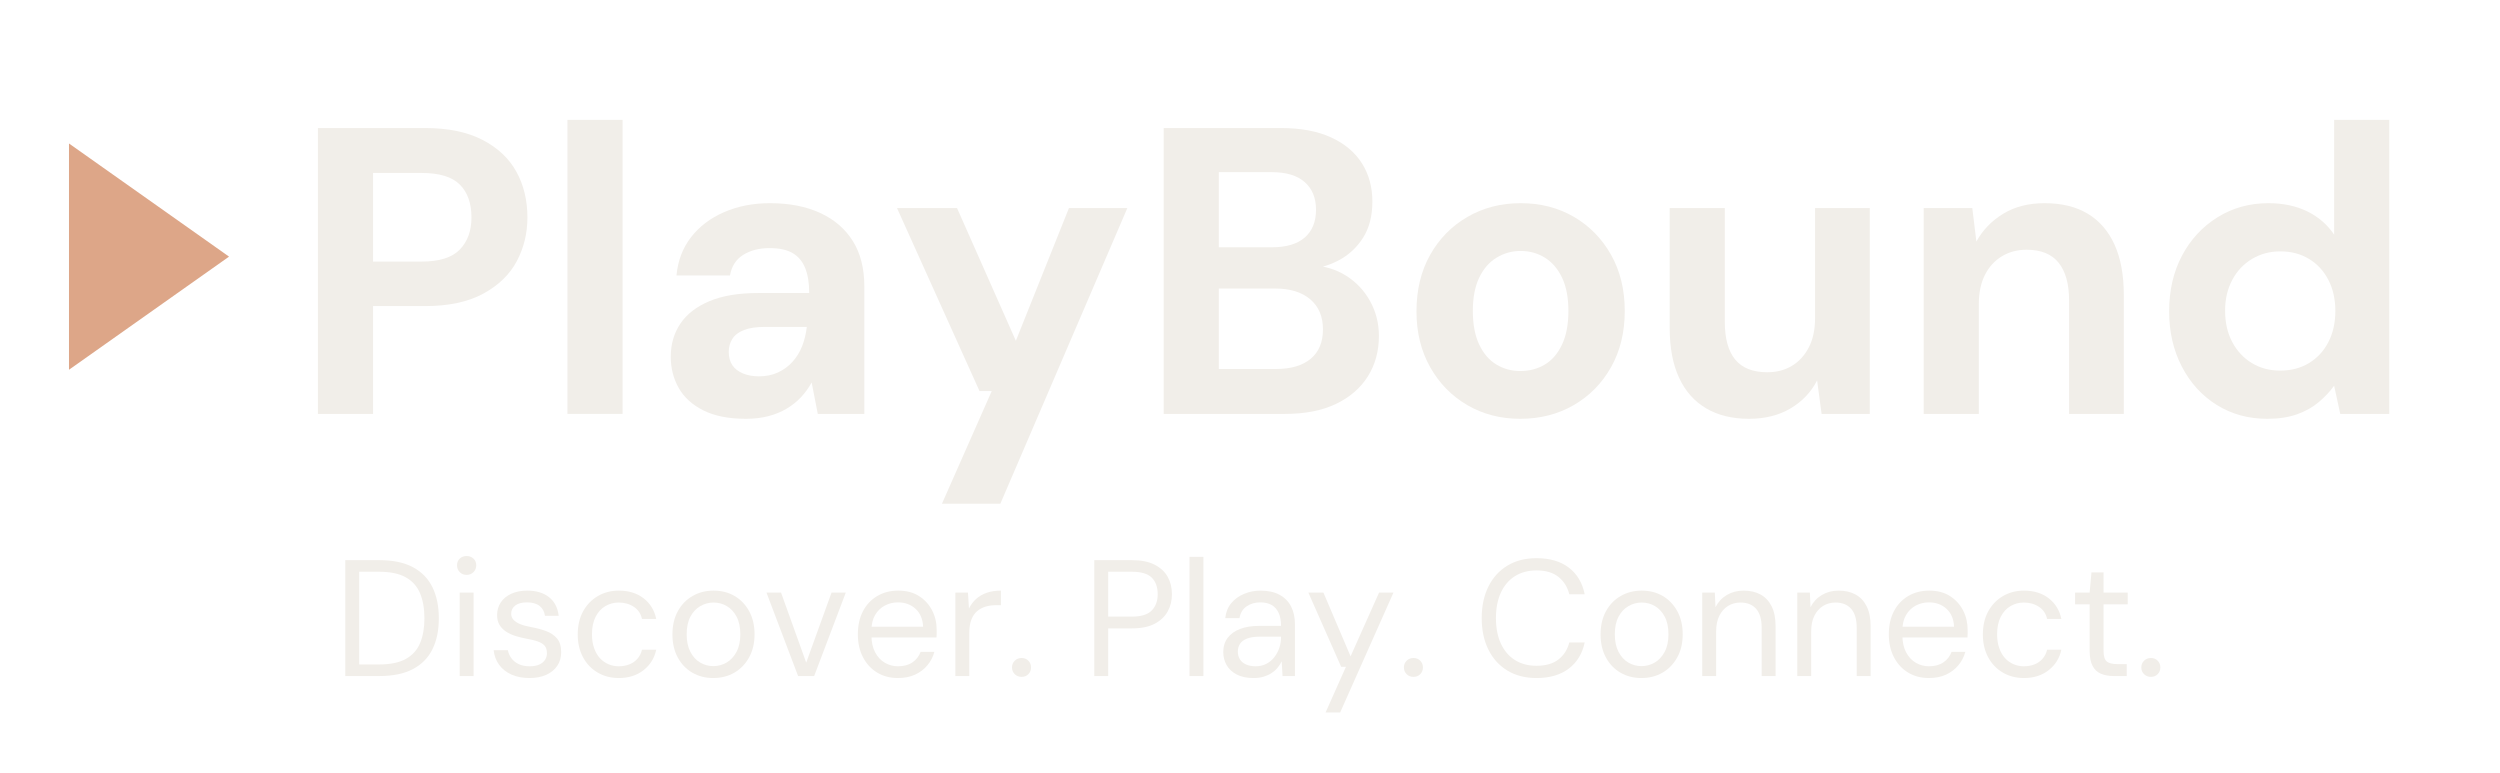
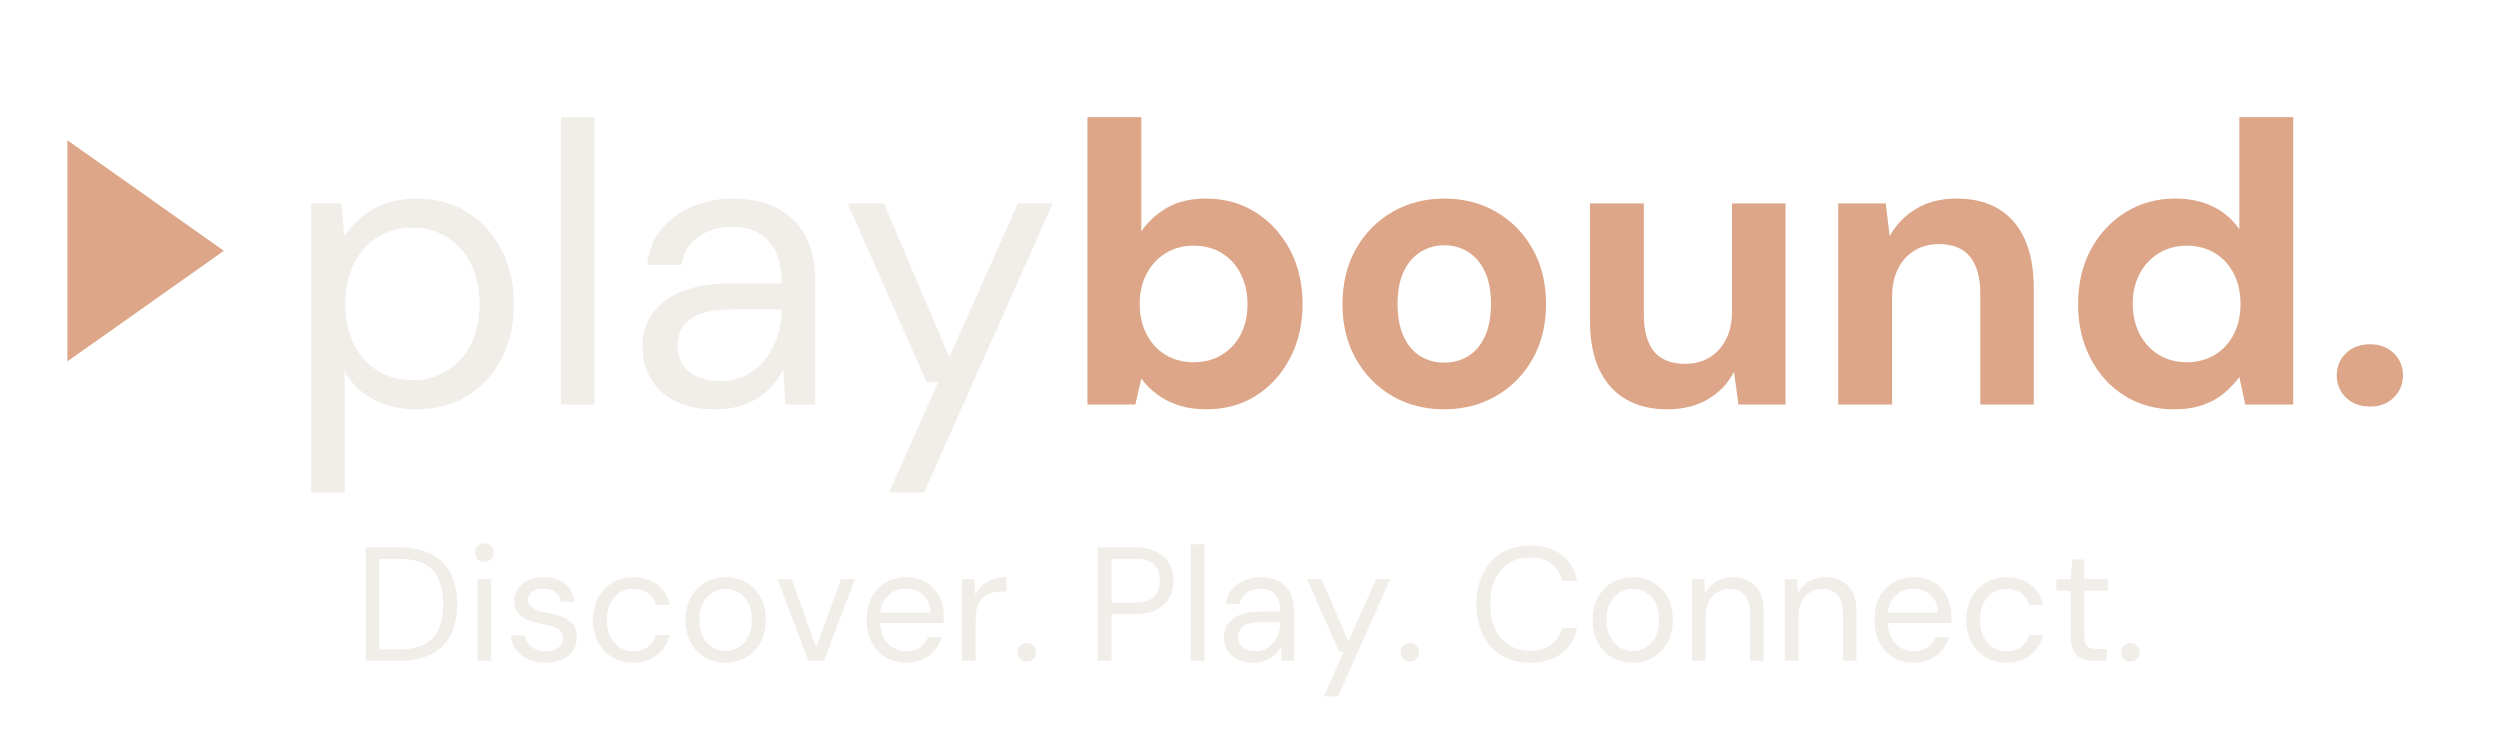
- <svg xmlns="http://www.w3.org/2000/svg" width="906" height="280" viewBox="0 0 906 280">
+ <svg xmlns="http://www.w3.org/2000/svg" width="927" height="280" viewBox="0 0 927 280">
  <path d="M25 52 L83 93 L25 134 Z" fill="#dda688" />
-   <path fill="#f1eee9" d="M115.212 150.0V46.4H153.988Q166.568 46.4 174.856 50.692Q183.144 54.984 187.14 62.236Q191.136 69.488 191.136 78.812Q191.136 87.396 187.288 94.648Q183.44 101.9 175.152 106.414Q166.864 110.928 153.988 110.928H135.192V150.0ZM135.192 94.796H152.804Q162.424 94.796 166.642 90.43Q170.86 86.064 170.86 78.812Q170.86 71.116 166.642 66.898Q162.424 62.68 152.804 62.68H135.192Z" />
-   <path fill="#f1eee9" d="M205.64 150.0V43.44H225.62V150.0Z" />
-   <path fill="#f1eee9" d="M270.316 151.776Q260.992 151.776 254.924 148.742Q248.856 145.708 245.97 140.602Q243.084 135.496 243.084 129.28Q243.084 122.472 246.562 117.292Q250.04 112.112 257.07 109.152Q264.1 106.192 274.756 106.192H293.256Q293.256 100.716 291.776 97.09Q290.296 93.464 287.188 91.688Q284.08 89.912 278.9 89.912Q273.276 89.912 269.354 92.354Q265.432 94.796 264.544 99.828H245.156Q245.896 91.836 250.41 85.99Q254.924 80.144 262.398 76.888Q269.872 73.632 279.048 73.632Q289.556 73.632 297.252 77.184Q304.948 80.736 309.092 87.396Q313.236 94.056 313.236 103.824V150.0H296.364L294.144 138.604Q292.516 141.564 290.296 143.932Q288.076 146.3 285.116 148.076Q282.156 149.852 278.456 150.814Q274.756 151.776 270.316 151.776ZM275.052 136.384Q278.9 136.384 281.934 134.978Q284.968 133.572 287.188 131.13Q289.408 128.688 290.666 125.506Q291.924 122.324 292.368 118.624V118.476H277.124Q272.536 118.476 269.65 119.586Q266.764 120.696 265.432 122.768Q264.1 124.84 264.1 127.504Q264.1 130.464 265.432 132.388Q266.764 134.312 269.28 135.348Q271.796 136.384 275.052 136.384Z" />
-   <path fill="#f1eee9" d="M341.356 182.56 359.412 141.712H354.972L325.076 75.408H346.832L368.144 123.508L387.384 75.408H408.548L362.52 182.56Z" />
-   <path fill="#f1eee9" d="M421.72 150.0V46.4H464.196Q475.0 46.4 482.4 49.804Q489.8 53.208 493.574 59.202Q497.348 65.196 497.348 73.04Q497.348 80.884 493.944 86.212Q490.54 91.54 484.99 94.426Q479.44 97.312 472.78 97.756L475.148 96.128Q482.252 96.424 487.802 99.902Q493.352 103.38 496.534 109.152Q499.716 114.924 499.716 121.732Q499.716 130.02 495.72 136.384Q491.724 142.748 484.176 146.374Q476.628 150.0 465.676 150.0ZM441.7 133.72H462.42Q470.56 133.72 475.0 130.02Q479.44 126.32 479.44 119.364Q479.44 112.408 474.852 108.486Q470.264 104.564 462.124 104.564H441.7ZM441.7 89.616H460.94Q468.784 89.616 472.854 86.064Q476.924 82.512 476.924 76.0Q476.924 69.636 472.854 66.01Q468.784 62.384 460.792 62.384H441.7Z" />
-   <path fill="#f1eee9" d="M550.924 151.776Q540.268 151.776 531.758 146.818Q523.248 141.86 518.29 133.054Q513.332 124.248 513.332 112.852Q513.332 101.16 518.29 92.354Q523.248 83.548 531.832 78.59Q540.416 73.632 551.072 73.632Q561.876 73.632 570.386 78.59Q578.896 83.548 583.854 92.354Q588.812 101.16 588.812 112.704Q588.812 124.248 583.854 133.054Q578.896 141.86 570.312 146.818Q561.728 151.776 550.924 151.776ZM550.924 134.46Q555.956 134.46 559.878 132.092Q563.8 129.724 566.094 124.84Q568.388 119.956 568.388 112.704Q568.388 105.452 566.094 100.642Q563.8 95.832 559.878 93.39Q555.956 90.948 551.072 90.948Q546.336 90.948 542.34 93.39Q538.344 95.832 536.05 100.642Q533.756 105.452 533.756 112.704Q533.756 119.956 536.05 124.84Q538.344 129.724 542.266 132.092Q546.188 134.46 550.924 134.46Z" />
-   <path fill="#f1eee9" d="M633.804 151.776Q624.776 151.776 618.338 148.002Q611.9 144.228 608.496 136.902Q605.092 129.576 605.092 118.772V75.408H625.072V116.7Q625.072 125.728 628.846 130.316Q632.62 134.904 640.464 134.904Q645.496 134.904 649.344 132.61Q653.192 130.316 655.486 125.95Q657.78 121.584 657.78 115.22V75.408H677.612V150.0H660.148L658.52 137.864Q655.264 144.228 648.9 148.002Q642.536 151.776 633.804 151.776Z" />
-   <path fill="#f1eee9" d="M697.148 150.0V75.408H714.76L716.24 87.544Q719.644 81.328 725.934 77.48Q732.224 73.632 740.956 73.632Q750.28 73.632 756.644 77.48Q763.008 81.328 766.338 88.728Q769.668 96.128 769.668 106.932V150.0H749.836V108.856Q749.836 99.976 746.062 95.24Q742.288 90.504 734.444 90.504Q729.412 90.504 725.49 92.872Q721.568 95.24 719.348 99.606Q717.128 103.972 717.128 110.188V150.0Z" />
-   <path fill="#f1eee9" d="M821.616 151.776Q811.404 151.776 803.338 146.744Q795.272 141.712 790.684 132.832Q786.096 123.952 786.096 112.852Q786.096 101.456 790.758 92.65Q795.42 83.844 803.634 78.738Q811.848 73.632 822.06 73.632Q830.052 73.632 836.12 76.592Q842.188 79.552 845.888 85.028V43.44H865.868V150.0H848.108L845.888 139.788Q843.668 142.896 840.338 145.708Q837.008 148.52 832.42 150.148Q827.832 151.776 821.616 151.776ZM826.352 134.312Q832.272 134.312 836.786 131.574Q841.3 128.836 843.816 123.952Q846.332 119.068 846.332 112.704Q846.332 106.34 843.816 101.456Q841.3 96.572 836.786 93.834Q832.272 91.096 826.352 91.096Q820.728 91.096 816.14 93.834Q811.552 96.572 808.962 101.456Q806.372 106.34 806.372 112.556Q806.372 119.068 808.962 123.952Q811.552 128.836 816.066 131.574Q820.58 134.312 826.352 134.312Z" />
-   <path fill="#f1eee9" d="M125.13 245.0V203.0H137.49Q144.87 203.0 149.64 205.55Q154.41 208.1 156.72 212.81Q159.03 217.52 159.03 224.12Q159.03 230.6 156.72 235.28Q154.41 239.96 149.64 242.48Q144.87 245.0 137.49 245.0ZM130.17 240.8H137.37Q143.49 240.8 147.09 238.79Q150.69 236.78 152.25 233.03Q153.81 229.28 153.81 224.12Q153.81 218.84 152.25 215.06Q150.69 211.28 147.09 209.24Q143.49 207.2 137.37 207.2H130.17Z" />
-   <path fill="#f1eee9" d="M166.59 245.0V214.76H171.63V245.0ZM169.11 208.34Q167.61 208.34 166.62 207.35Q165.63 206.36 165.63 204.86Q165.63 203.36 166.62 202.43Q167.61 201.5 169.11 201.5Q170.55 201.5 171.57 202.43Q172.59 203.36 172.59 204.86Q172.59 206.36 171.57 207.35Q170.55 208.34 169.11 208.34Z" />
-   <path fill="#f1eee9" d="M191.91 245.72Q188.13 245.72 185.34 244.46Q182.55 243.2 180.9 240.95Q179.25 238.7 178.89 235.64H184.05Q184.35 237.2 185.31 238.52Q186.27 239.84 187.92 240.65Q189.57 241.46 191.97 241.46Q194.07 241.46 195.45 240.83Q196.83 240.2 197.52 239.12Q198.21 238.04 198.21 236.78Q198.21 234.92 197.34 233.96Q196.47 233.0 194.79 232.43Q193.11 231.86 190.71 231.44Q188.73 231.08 186.81 230.48Q184.89 229.88 183.39 228.89Q181.89 227.9 181.02 226.46Q180.15 225.02 180.15 222.92Q180.15 220.34 181.47 218.33Q182.79 216.32 185.28 215.18Q187.77 214.04 191.07 214.04Q195.93 214.04 198.93 216.38Q201.93 218.72 202.47 223.16H197.49Q197.19 220.88 195.54 219.59Q193.89 218.3 191.01 218.3Q188.19 218.3 186.72 219.44Q185.25 220.58 185.25 222.44Q185.25 223.64 186.06 224.57Q186.87 225.5 188.46 226.16Q190.05 226.82 192.39 227.24Q195.39 227.78 197.85 228.68Q200.31 229.58 201.84 231.35Q203.37 233.12 203.37 236.36Q203.37 239.18 201.96 241.28Q200.55 243.38 197.97 244.55Q195.39 245.72 191.91 245.72Z" />
-   <path fill="#f1eee9" d="M224.25 245.72Q219.99 245.72 216.6 243.74Q213.21 241.76 211.29 238.19Q209.37 234.62 209.37 229.94Q209.37 225.14 211.29 221.6Q213.21 218.06 216.6 216.05Q219.99 214.04 224.25 214.04Q229.65 214.04 233.25 216.83Q236.85 219.62 237.81 224.3H232.65Q232.05 221.48 229.71 219.92Q227.37 218.36 224.19 218.36Q221.61 218.36 219.39 219.65Q217.17 220.94 215.85 223.52Q214.53 226.1 214.53 229.88Q214.53 232.7 215.31 234.89Q216.09 237.08 217.41 238.52Q218.73 239.96 220.5 240.71Q222.27 241.46 224.19 241.46Q226.35 241.46 228.09 240.77Q229.83 240.08 231.03 238.7Q232.23 237.32 232.65 235.46H237.81Q236.85 240.02 233.22 242.87Q229.59 245.72 224.25 245.72Z" />
-   <path fill="#f1eee9" d="M258.45 245.72Q254.25 245.72 250.89 243.77Q247.53 241.82 245.61 238.25Q243.69 234.68 243.69 229.94Q243.69 225.08 245.64 221.51Q247.59 217.94 250.98 215.99Q254.37 214.04 258.57 214.04Q262.89 214.04 266.22 215.99Q269.55 217.94 271.5 221.51Q273.45 225.08 273.45 229.88Q273.45 234.68 271.47 238.25Q269.49 241.82 266.13 243.77Q262.77 245.72 258.45 245.72ZM258.51 241.4Q261.09 241.4 263.31 240.11Q265.53 238.82 266.91 236.24Q268.29 233.66 268.29 229.88Q268.29 226.04 266.94 223.49Q265.59 220.94 263.4 219.65Q261.21 218.36 258.57 218.36Q256.05 218.36 253.8 219.65Q251.55 220.94 250.2 223.49Q248.85 226.04 248.85 229.88Q248.85 233.66 250.2 236.24Q251.55 238.82 253.74 240.11Q255.93 241.4 258.51 241.4Z" />
-   <path fill="#f1eee9" d="M289.23 245.0 277.77 214.76H283.05L292.17 240.14L301.35 214.76H306.51L295.05 245.0Z" />
-   <path fill="#f1eee9" d="M325.41 245.72Q321.15 245.72 317.88 243.74Q314.61 241.76 312.75 238.19Q310.89 234.62 310.89 229.88Q310.89 225.08 312.72 221.54Q314.55 218.0 317.88 216.02Q321.21 214.04 325.53 214.04Q329.97 214.04 333.06 216.02Q336.15 218.0 337.8 221.21Q339.45 224.42 339.45 228.26Q339.45 228.86 339.45 229.52Q339.45 230.18 339.39 231.02H314.67V227.12H334.53Q334.35 222.98 331.8 220.64Q329.25 218.3 325.41 218.3Q322.83 218.3 320.64 219.47Q318.45 220.64 317.13 222.89Q315.81 225.14 315.81 228.5V230.18Q315.81 233.9 317.16 236.42Q318.51 238.94 320.7 240.2Q322.89 241.46 325.41 241.46Q328.59 241.46 330.66 240.05Q332.73 238.64 333.63 236.24H338.61Q337.89 238.94 336.09 241.1Q334.29 243.26 331.62 244.49Q328.95 245.72 325.41 245.72Z" />
-   <path fill="#f1eee9" d="M346.23 245.0V214.76H350.79L351.15 220.52Q352.17 218.48 353.76 217.04Q355.35 215.6 357.6 214.82Q359.85 214.04 362.73 214.04V219.32H360.87Q358.95 219.32 357.21 219.83Q355.47 220.34 354.12 221.48Q352.77 222.62 352.02 224.57Q351.27 226.52 351.27 229.4V245.0Z" />
-   <path fill="#f1eee9" d="M370.23 245.3Q368.73 245.3 367.74 244.31Q366.75 243.32 366.75 241.88Q366.75 240.44 367.74 239.45Q368.73 238.46 370.23 238.46Q371.73 238.46 372.69 239.45Q373.65 240.44 373.65 241.88Q373.65 243.32 372.69 244.31Q371.73 245.3 370.23 245.3Z" />
+   <path fill="#f1eee9" d="M115.36 182.56V75.408H126.608L127.644 87.544Q130.012 83.992 133.712 80.81Q137.412 77.628 142.592 75.63Q147.772 73.632 154.432 73.632Q165.384 73.632 173.45 78.812Q181.516 83.992 186.03 92.798Q190.544 101.604 190.544 112.852Q190.544 124.1 186.03 132.906Q181.516 141.712 173.376 146.744Q165.236 151.776 154.284 151.776Q145.256 151.776 138.374 148.076Q131.492 144.376 127.792 137.716V182.56ZM152.952 140.972Q160.204 140.972 165.828 137.42Q171.452 133.868 174.634 127.578Q177.816 121.288 177.816 112.704Q177.816 104.268 174.634 97.904Q171.452 91.54 165.828 87.988Q160.204 84.436 152.952 84.436Q145.552 84.436 139.928 87.988Q134.304 91.54 131.196 97.904Q128.088 104.268 128.088 112.704Q128.088 121.288 131.196 127.578Q134.304 133.868 139.928 137.42Q145.552 140.972 152.952 140.972Z" />
+   <path fill="#f1eee9" d="M208.008 150.0V43.44H220.44V150.0Z" />
+   <path fill="#f1eee9" d="M265.284 151.776Q256.256 151.776 250.188 148.594Q244.12 145.412 241.16 140.158Q238.2 134.904 238.2 128.688Q238.2 121.14 242.122 115.886Q246.044 110.632 253.222 107.894Q260.4 105.156 270.168 105.156H289.852Q289.852 98.2 287.706 93.538Q285.56 88.876 281.49 86.508Q277.42 84.14 271.352 84.14Q264.248 84.14 259.068 87.692Q253.888 91.244 252.704 98.2H239.976Q240.864 90.208 245.378 84.806Q249.892 79.404 256.848 76.518Q263.804 73.632 271.352 73.632Q281.712 73.632 288.594 77.406Q295.476 81.18 298.88 87.914Q302.284 94.648 302.284 103.824V150.0H291.184L290.444 136.828Q288.964 139.936 286.67 142.674Q284.376 145.412 281.268 147.41Q278.16 149.408 274.238 150.592Q270.316 151.776 265.284 151.776ZM267.208 141.268Q272.388 141.268 276.606 139.122Q280.824 136.976 283.784 133.202Q286.744 129.428 288.298 124.84Q289.852 120.252 289.852 115.22V114.776H271.204Q263.952 114.776 259.512 116.478Q255.072 118.18 253.148 121.214Q251.224 124.248 251.224 128.096Q251.224 132.092 253.074 135.052Q254.924 138.012 258.55 139.64Q262.176 141.268 267.208 141.268Z" />
+   <path fill="#f1eee9" d="M329.664 182.56 347.868 141.712H343.576L314.272 75.408H327.74L352.012 132.388L377.468 75.408H390.344L342.688 182.56Z" />
+   <path fill="#dda688" d="M447.324 151.776Q441.552 151.776 437.038 150.296Q432.524 148.816 429.046 146.226Q425.568 143.636 423.2 140.38L420.98 150.0H403.22V43.44H423.2V85.768Q426.752 80.588 432.598 77.11Q438.444 73.632 447.176 73.632Q457.536 73.632 465.602 78.738Q473.668 83.844 478.33 92.65Q482.992 101.456 482.992 112.852Q482.992 123.952 478.33 132.832Q473.668 141.712 465.676 146.744Q457.684 151.776 447.324 151.776ZM442.588 134.312Q448.508 134.312 453.022 131.574Q457.536 128.836 460.052 124.026Q462.568 119.216 462.568 112.852Q462.568 106.488 460.052 101.53Q457.536 96.572 453.022 93.834Q448.508 91.096 442.588 91.096Q436.816 91.096 432.302 93.834Q427.788 96.572 425.198 101.456Q422.608 106.34 422.608 112.704Q422.608 119.068 425.198 124.026Q427.788 128.984 432.302 131.648Q436.816 134.312 442.588 134.312Z" />
+   <path fill="#dda688" d="M535.384 151.776Q524.728 151.776 516.218 146.818Q507.708 141.86 502.75 133.054Q497.792 124.248 497.792 112.852Q497.792 101.16 502.75 92.354Q507.708 83.548 516.292 78.59Q524.876 73.632 535.532 73.632Q546.336 73.632 554.846 78.59Q563.356 83.548 568.314 92.354Q573.272 101.16 573.272 112.704Q573.272 124.248 568.314 133.054Q563.356 141.86 554.772 146.818Q546.188 151.776 535.384 151.776ZM535.384 134.46Q540.416 134.46 544.338 132.092Q548.26 129.724 550.554 124.84Q552.848 119.956 552.848 112.704Q552.848 105.452 550.554 100.642Q548.26 95.832 544.338 93.39Q540.416 90.948 535.532 90.948Q530.796 90.948 526.8 93.39Q522.804 95.832 520.51 100.642Q518.216 105.452 518.216 112.704Q518.216 119.956 520.51 124.84Q522.804 129.724 526.726 132.092Q530.648 134.46 535.384 134.46Z" />
+   <path fill="#dda688" d="M618.264 151.776Q609.236 151.776 602.798 148.002Q596.36 144.228 592.956 136.902Q589.552 129.576 589.552 118.772V75.408H609.532V116.7Q609.532 125.728 613.306 130.316Q617.08 134.904 624.924 134.904Q629.956 134.904 633.804 132.61Q637.652 130.316 639.946 125.95Q642.24 121.584 642.24 115.22V75.408H662.072V150.0H644.608L642.98 137.864Q639.724 144.228 633.36 148.002Q626.996 151.776 618.264 151.776Z" />
+   <path fill="#dda688" d="M681.608 150.0V75.408H699.22L700.7 87.544Q704.104 81.328 710.394 77.48Q716.684 73.632 725.416 73.632Q734.74 73.632 741.104 77.48Q747.468 81.328 750.798 88.728Q754.128 96.128 754.128 106.932V150.0H734.296V108.856Q734.296 99.976 730.522 95.24Q726.748 90.504 718.904 90.504Q713.872 90.504 709.95 92.872Q706.028 95.24 703.808 99.606Q701.588 103.972 701.588 110.188V150.0Z" />
+   <path fill="#dda688" d="M806.076 151.776Q795.864 151.776 787.798 146.744Q779.732 141.712 775.144 132.832Q770.556 123.952 770.556 112.852Q770.556 101.456 775.218 92.65Q779.88 83.844 788.094 78.738Q796.308 73.632 806.52 73.632Q814.512 73.632 820.58 76.592Q826.648 79.552 830.348 85.028V43.44H850.328V150.0H832.568L830.348 139.788Q828.128 142.896 824.798 145.708Q821.468 148.52 816.88 150.148Q812.292 151.776 806.076 151.776ZM810.812 134.312Q816.732 134.312 821.246 131.574Q825.76 128.836 828.276 123.952Q830.792 119.068 830.792 112.704Q830.792 106.34 828.276 101.456Q825.76 96.572 821.246 93.834Q816.732 91.096 810.812 91.096Q805.188 91.096 800.6 93.834Q796.012 96.572 793.422 101.456Q790.832 106.34 790.832 112.556Q790.832 119.068 793.422 123.952Q796.012 128.836 800.526 131.574Q805.04 134.312 810.812 134.312Z" />
+   <path fill="#dda688" d="M878.892 150.74Q873.268 150.74 869.864 147.41Q866.46 144.08 866.46 139.196Q866.46 134.312 869.864 130.982Q873.268 127.652 878.892 127.652Q884.22 127.652 887.624 130.982Q891.028 134.312 891.028 139.196Q891.028 144.08 887.624 147.41Q884.22 150.74 878.892 150.74Z" />
+   <path fill="#f1eee9" d="M135.63 245.0V203.0H147.99Q155.37 203.0 160.14 205.55Q164.91 208.1 167.22 212.81Q169.53 217.52 169.53 224.12Q169.53 230.6 167.22 235.28Q164.91 239.96 160.14 242.48Q155.37 245.0 147.99 245.0ZM140.67 240.8H147.87Q153.99 240.8 157.59 238.79Q161.19 236.78 162.75 233.03Q164.31 229.28 164.31 224.12Q164.31 218.84 162.75 215.06Q161.19 211.28 157.59 209.24Q153.99 207.2 147.87 207.2H140.67Z" />
+   <path fill="#f1eee9" d="M177.09 245.0V214.76H182.13V245.0ZM179.61 208.34Q178.11 208.34 177.12 207.35Q176.13 206.36 176.13 204.86Q176.13 203.36 177.12 202.43Q178.11 201.5 179.61 201.5Q181.05 201.5 182.07 202.43Q183.09 203.36 183.09 204.86Q183.09 206.36 182.07 207.35Q181.05 208.34 179.61 208.34Z" />
+   <path fill="#f1eee9" d="M202.41 245.72Q198.63 245.72 195.84 244.46Q193.05 243.2 191.4 240.95Q189.75 238.7 189.39 235.64H194.55Q194.85 237.2 195.81 238.52Q196.77 239.84 198.42 240.65Q200.07 241.46 202.47 241.46Q204.57 241.46 205.95 240.83Q207.33 240.2 208.02 239.12Q208.71 238.04 208.71 236.78Q208.71 234.92 207.84 233.96Q206.97 233.0 205.29 232.43Q203.61 231.86 201.21 231.44Q199.23 231.08 197.31 230.48Q195.39 229.88 193.89 228.89Q192.39 227.9 191.52 226.46Q190.65 225.02 190.65 222.92Q190.65 220.34 191.97 218.33Q193.29 216.32 195.78 215.18Q198.27 214.04 201.57 214.04Q206.43 214.04 209.43 216.38Q212.43 218.72 212.97 223.16H207.99Q207.69 220.88 206.04 219.59Q204.39 218.3 201.51 218.3Q198.69 218.3 197.22 219.44Q195.75 220.58 195.75 222.44Q195.75 223.64 196.56 224.57Q197.37 225.5 198.96 226.16Q200.55 226.82 202.89 227.24Q205.89 227.78 208.35 228.68Q210.81 229.58 212.34 231.35Q213.87 233.12 213.87 236.36Q213.87 239.18 212.46 241.28Q211.05 243.38 208.47 244.55Q205.89 245.72 202.41 245.72Z" />
+   <path fill="#f1eee9" d="M234.75 245.72Q230.49 245.72 227.1 243.74Q223.71 241.76 221.79 238.19Q219.87 234.62 219.87 229.94Q219.87 225.14 221.79 221.6Q223.71 218.06 227.1 216.05Q230.49 214.04 234.75 214.04Q240.15 214.04 243.75 216.83Q247.35 219.62 248.31 224.3H243.15Q242.55 221.48 240.21 219.92Q237.87 218.36 234.69 218.36Q232.11 218.36 229.89 219.65Q227.67 220.94 226.35 223.52Q225.03 226.1 225.03 229.88Q225.03 232.7 225.81 234.89Q226.59 237.08 227.91 238.52Q229.23 239.96 231.0 240.71Q232.77 241.46 234.69 241.46Q236.85 241.46 238.59 240.77Q240.33 240.08 241.53 238.7Q242.73 237.32 243.15 235.46H248.31Q247.35 240.02 243.72 242.87Q240.09 245.72 234.75 245.72Z" />
+   <path fill="#f1eee9" d="M268.95 245.72Q264.75 245.72 261.39 243.77Q258.03 241.82 256.11 238.25Q254.19 234.68 254.19 229.94Q254.19 225.08 256.14 221.51Q258.09 217.94 261.48 215.99Q264.87 214.04 269.07 214.04Q273.39 214.04 276.72 215.99Q280.05 217.94 282.0 221.51Q283.95 225.08 283.95 229.88Q283.95 234.68 281.97 238.25Q279.99 241.82 276.63 243.77Q273.27 245.72 268.95 245.72ZM269.01 241.4Q271.59 241.4 273.81 240.11Q276.03 238.82 277.41 236.24Q278.79 233.66 278.79 229.88Q278.79 226.04 277.44 223.49Q276.09 220.94 273.9 219.65Q271.71 218.36 269.07 218.36Q266.55 218.36 264.3 219.65Q262.05 220.94 260.7 223.49Q259.35 226.04 259.35 229.88Q259.35 233.66 260.7 236.24Q262.05 238.82 264.24 240.11Q266.43 241.4 269.01 241.4Z" />
+   <path fill="#f1eee9" d="M299.73 245.0 288.27 214.76H293.55L302.67 240.14L311.85 214.76H317.01L305.55 245.0Z" />
+   <path fill="#f1eee9" d="M335.91 245.72Q331.65 245.72 328.38 243.74Q325.11 241.76 323.25 238.19Q321.39 234.62 321.39 229.88Q321.39 225.08 323.22 221.54Q325.05 218.0 328.38 216.02Q331.71 214.04 336.03 214.04Q340.47 214.04 343.56 216.02Q346.65 218.0 348.3 221.21Q349.95 224.42 349.95 228.26Q349.95 228.86 349.95 229.52Q349.95 230.18 349.89 231.02H325.17V227.12H345.03Q344.85 222.98 342.3 220.64Q339.75 218.3 335.91 218.3Q333.33 218.3 331.14 219.47Q328.95 220.64 327.63 222.89Q326.31 225.14 326.31 228.5V230.18Q326.31 233.9 327.66 236.42Q329.01 238.94 331.2 240.2Q333.39 241.46 335.91 241.46Q339.09 241.46 341.16 240.05Q343.23 238.64 344.13 236.24H349.11Q348.39 238.94 346.59 241.1Q344.79 243.26 342.12 244.49Q339.45 245.72 335.91 245.72Z" />
+   <path fill="#f1eee9" d="M356.73 245.0V214.76H361.29L361.65 220.52Q362.67 218.48 364.26 217.04Q365.85 215.6 368.1 214.82Q370.35 214.04 373.23 214.04V219.32H371.37Q369.45 219.32 367.71 219.83Q365.97 220.34 364.62 221.48Q363.27 222.62 362.52 224.57Q361.77 226.52 361.77 229.4V245.0Z" />
+   <path fill="#f1eee9" d="M380.73 245.3Q379.23 245.3 378.24 244.31Q377.25 243.32 377.25 241.88Q377.25 240.44 378.24 239.45Q379.23 238.46 380.73 238.46Q382.23 238.46 383.19 239.45Q384.15 240.44 384.15 241.88Q384.15 243.32 383.19 244.31Q382.23 245.3 380.73 245.3Z" />
  <path fill="#f1eee9" d="" />
-   <path fill="#f1eee9" d="M396.57 245.0V203.0H410.25Q415.23 203.0 418.44 204.65Q421.65 206.3 423.18 209.06Q424.71 211.82 424.71 215.36Q424.71 218.78 423.18 221.57Q421.65 224.36 418.47 226.04Q415.29 227.72 410.25 227.72H401.61V245.0ZM401.61 223.46H410.19Q415.23 223.46 417.39 221.24Q419.55 219.02 419.55 215.36Q419.55 211.46 417.39 209.33Q415.23 207.2 410.19 207.2H401.61Z" />
-   <path fill="#f1eee9" d="M431.07 245.0V201.8H436.11V245.0Z" />
-   <path fill="#f1eee9" d="M454.29 245.72Q450.63 245.72 448.17 244.43Q445.71 243.14 444.51 241.01Q443.31 238.88 443.31 236.36Q443.31 233.3 444.9 231.17Q446.49 229.04 449.4 227.93Q452.31 226.82 456.27 226.82H464.25Q464.25 224.0 463.38 222.11Q462.51 220.22 460.86 219.26Q459.21 218.3 456.75 218.3Q453.87 218.3 451.77 219.74Q449.67 221.18 449.19 224.0H444.03Q444.39 220.76 446.22 218.57Q448.05 216.38 450.87 215.21Q453.69 214.04 456.75 214.04Q460.95 214.04 463.74 215.57Q466.53 217.1 467.91 219.83Q469.29 222.56 469.29 226.28V245.0H464.79L464.49 239.66Q463.89 240.92 462.96 242.03Q462.03 243.14 460.77 243.95Q459.51 244.76 457.92 245.24Q456.33 245.72 454.29 245.72ZM455.07 241.46Q457.17 241.46 458.88 240.59Q460.59 239.72 461.79 238.19Q462.99 236.66 463.62 234.8Q464.25 232.94 464.25 230.9V230.72H456.69Q453.75 230.72 451.95 231.41Q450.15 232.1 449.37 233.33Q448.59 234.56 448.59 236.12Q448.59 237.74 449.34 238.94Q450.09 240.14 451.56 240.8Q453.03 241.46 455.07 241.46Z" />
-   <path fill="#f1eee9" d="M480.39 258.2 487.77 241.64H486.03L474.15 214.76H479.61L489.45 237.86L499.77 214.76H504.99L485.67 258.2Z" />
-   <path fill="#f1eee9" d="M512.25 245.3Q510.75 245.3 509.76 244.31Q508.77 243.32 508.77 241.88Q508.77 240.44 509.76 239.45Q510.75 238.46 512.25 238.46Q513.75 238.46 514.71 239.45Q515.67 240.44 515.67 241.88Q515.67 243.32 514.71 244.31Q513.75 245.3 512.25 245.3Z" />
+   <path fill="#f1eee9" d="M407.07 245.0V203.0H420.75Q425.73 203.0 428.94 204.65Q432.15 206.3 433.68 209.06Q435.21 211.82 435.21 215.36Q435.21 218.78 433.68 221.57Q432.15 224.36 428.97 226.04Q425.79 227.72 420.75 227.72H412.11V245.0ZM412.11 223.46H420.69Q425.73 223.46 427.89 221.24Q430.05 219.02 430.05 215.36Q430.05 211.46 427.89 209.33Q425.73 207.2 420.69 207.2H412.11Z" />
+   <path fill="#f1eee9" d="M441.57 245.0V201.8H446.61V245.0Z" />
+   <path fill="#f1eee9" d="M464.79 245.72Q461.13 245.72 458.67 244.43Q456.21 243.14 455.01 241.01Q453.81 238.88 453.81 236.36Q453.81 233.3 455.4 231.17Q456.99 229.04 459.9 227.93Q462.81 226.82 466.77 226.82H474.75Q474.75 224.0 473.88 222.11Q473.01 220.22 471.36 219.26Q469.71 218.3 467.25 218.3Q464.37 218.3 462.27 219.74Q460.17 221.18 459.69 224.0H454.53Q454.89 220.76 456.72 218.57Q458.55 216.38 461.37 215.21Q464.19 214.04 467.25 214.04Q471.45 214.04 474.24 215.57Q477.03 217.1 478.41 219.83Q479.79 222.56 479.79 226.28V245.0H475.29L474.99 239.66Q474.39 240.92 473.46 242.03Q472.53 243.14 471.27 243.95Q470.01 244.76 468.42 245.24Q466.83 245.72 464.79 245.72ZM465.57 241.46Q467.67 241.46 469.38 240.59Q471.09 239.72 472.29 238.19Q473.49 236.66 474.12 234.8Q474.75 232.94 474.75 230.9V230.72H467.19Q464.25 230.72 462.45 231.41Q460.65 232.1 459.87 233.33Q459.09 234.56 459.09 236.12Q459.09 237.74 459.84 238.94Q460.59 240.14 462.06 240.8Q463.53 241.46 465.57 241.46Z" />
+   <path fill="#f1eee9" d="M490.89 258.2 498.27 241.64H496.53L484.65 214.76H490.11L499.95 237.86L510.27 214.76H515.49L496.17 258.2Z" />
+   <path fill="#f1eee9" d="M522.75 245.3Q521.25 245.3 520.26 244.31Q519.27 243.32 519.27 241.88Q519.27 240.44 520.26 239.45Q521.25 238.46 522.75 238.46Q524.25 238.46 525.21 239.45Q526.17 240.44 526.17 241.88Q526.17 243.32 525.21 244.31Q524.25 245.3 522.75 245.3Z" />
  <path fill="#f1eee9" d="" />
-   <path fill="#f1eee9" d="M556.83 245.72Q550.71 245.72 546.24 242.99Q541.77 240.26 539.37 235.37Q536.97 230.48 536.97 224.0Q536.97 217.52 539.37 212.63Q541.77 207.74 546.24 205.01Q550.71 202.28 556.83 202.28Q564.03 202.28 568.53 205.7Q573.03 209.12 574.29 215.36H568.71Q567.75 211.46 564.81 209.09Q561.87 206.72 556.83 206.72Q552.33 206.72 549.03 208.79Q545.73 210.86 543.93 214.73Q542.13 218.6 542.13 224.0Q542.13 229.4 543.93 233.27Q545.73 237.14 549.03 239.21Q552.33 241.28 556.83 241.28Q561.87 241.28 564.81 238.97Q567.75 236.66 568.71 232.82H574.29Q573.03 238.88 568.53 242.3Q564.03 245.72 556.83 245.72Z" />
-   <path fill="#f1eee9" d="M594.81 245.72Q590.61 245.72 587.25 243.77Q583.89 241.82 581.97 238.25Q580.05 234.68 580.05 229.94Q580.05 225.08 582.0 221.51Q583.95 217.94 587.34 215.99Q590.73 214.04 594.93 214.04Q599.25 214.04 602.58 215.99Q605.91 217.94 607.86 221.51Q609.81 225.08 609.81 229.88Q609.81 234.68 607.83 238.25Q605.85 241.82 602.49 243.77Q599.13 245.72 594.81 245.72ZM594.87 241.4Q597.45 241.4 599.67 240.11Q601.89 238.82 603.27 236.24Q604.65 233.66 604.65 229.88Q604.65 226.04 603.3 223.49Q601.95 220.94 599.76 219.65Q597.57 218.36 594.93 218.36Q592.41 218.36 590.16 219.65Q587.91 220.94 586.56 223.49Q585.21 226.04 585.21 229.88Q585.21 233.66 586.56 236.24Q587.91 238.82 590.1 240.11Q592.29 241.4 594.87 241.4Z" />
-   <path fill="#f1eee9" d="M616.89 245.0V214.76H621.45L621.69 220.04Q623.13 217.22 625.8 215.63Q628.47 214.04 631.89 214.04Q635.43 214.04 638.01 215.45Q640.59 216.86 642.03 219.71Q643.47 222.56 643.47 226.94V245.0H638.43V227.48Q638.43 222.92 636.42 220.64Q634.41 218.36 630.75 218.36Q628.23 218.36 626.25 219.59Q624.27 220.82 623.1 223.13Q621.93 225.44 621.93 228.86V245.0Z" />
-   <path fill="#f1eee9" d="M651.33 245.0V214.76H655.89L656.13 220.04Q657.57 217.22 660.24 215.63Q662.91 214.04 666.33 214.04Q669.87 214.04 672.45 215.45Q675.03 216.86 676.47 219.71Q677.91 222.56 677.91 226.94V245.0H672.87V227.48Q672.87 222.92 670.86 220.64Q668.85 218.36 665.19 218.36Q662.67 218.36 660.69 219.59Q658.71 220.82 657.54 223.13Q656.37 225.44 656.37 228.86V245.0Z" />
-   <path fill="#f1eee9" d="M699.03 245.72Q694.77 245.72 691.5 243.74Q688.23 241.76 686.37 238.19Q684.51 234.62 684.51 229.88Q684.51 225.08 686.34 221.54Q688.17 218.0 691.5 216.02Q694.83 214.04 699.15 214.04Q703.59 214.04 706.68 216.02Q709.77 218.0 711.42 221.21Q713.07 224.42 713.07 228.26Q713.07 228.86 713.07 229.52Q713.07 230.18 713.01 231.02H688.29V227.12H708.15Q707.97 222.98 705.42 220.64Q702.87 218.3 699.03 218.3Q696.45 218.3 694.26 219.47Q692.07 220.64 690.75 222.89Q689.43 225.14 689.43 228.5V230.18Q689.43 233.9 690.78 236.42Q692.13 238.94 694.32 240.2Q696.51 241.46 699.03 241.46Q702.21 241.46 704.28 240.05Q706.35 238.64 707.25 236.24H712.23Q711.51 238.94 709.71 241.1Q707.91 243.26 705.24 244.49Q702.57 245.72 699.03 245.72Z" />
-   <path fill="#f1eee9" d="M733.47 245.72Q729.21 245.72 725.82 243.74Q722.43 241.76 720.51 238.19Q718.59 234.62 718.59 229.94Q718.59 225.14 720.51 221.6Q722.43 218.06 725.82 216.05Q729.21 214.04 733.47 214.04Q738.87 214.04 742.47 216.83Q746.07 219.62 747.03 224.3H741.87Q741.27 221.48 738.93 219.92Q736.59 218.36 733.41 218.36Q730.83 218.36 728.61 219.65Q726.39 220.94 725.07 223.52Q723.75 226.1 723.75 229.88Q723.75 232.7 724.53 234.89Q725.31 237.08 726.63 238.52Q727.95 239.96 729.72 240.71Q731.49 241.46 733.41 241.46Q735.57 241.46 737.31 240.77Q739.05 240.08 740.25 238.7Q741.45 237.32 741.87 235.46H747.03Q746.07 240.02 742.44 242.87Q738.81 245.72 733.47 245.72Z" />
-   <path fill="#f1eee9" d="M766.05 245.0Q763.35 245.0 761.37 244.16Q759.39 243.32 758.34 241.31Q757.29 239.3 757.29 235.88V219.02H752.01V214.76H757.29L757.95 207.44H762.33V214.76H771.09V219.02H762.33V235.88Q762.33 238.7 763.47 239.69Q764.61 240.68 767.49 240.68H770.73V245.0Z" />
-   <path fill="#f1eee9" d="M779.49 245.3Q777.99 245.3 777 244.31Q776.01 243.32 776.01 241.88Q776.01 240.44 777 239.45Q777.99 238.46 779.49 238.46Q780.99 238.46 781.95 239.45Q782.91 240.44 782.91 241.88Q782.91 243.32 781.95 244.31Q780.99 245.3 779.49 245.3Z" />
+   <path fill="#f1eee9" d="M567.33 245.72Q561.21 245.72 556.74 242.99Q552.27 240.26 549.87 235.37Q547.47 230.48 547.47 224.0Q547.47 217.52 549.87 212.63Q552.27 207.74 556.74 205.01Q561.21 202.28 567.33 202.28Q574.53 202.28 579.03 205.7Q583.53 209.12 584.79 215.36H579.21Q578.25 211.46 575.31 209.09Q572.37 206.72 567.33 206.72Q562.83 206.72 559.53 208.79Q556.23 210.86 554.43 214.73Q552.63 218.6 552.63 224.0Q552.63 229.4 554.43 233.27Q556.23 237.14 559.53 239.21Q562.83 241.28 567.33 241.28Q572.37 241.28 575.31 238.97Q578.25 236.66 579.21 232.82H584.79Q583.53 238.88 579.03 242.3Q574.53 245.72 567.33 245.72Z" />
+   <path fill="#f1eee9" d="M605.31 245.72Q601.11 245.72 597.75 243.77Q594.39 241.82 592.47 238.25Q590.55 234.68 590.55 229.94Q590.55 225.08 592.5 221.51Q594.45 217.94 597.84 215.99Q601.23 214.04 605.43 214.04Q609.75 214.04 613.08 215.99Q616.41 217.94 618.36 221.51Q620.31 225.08 620.31 229.88Q620.31 234.68 618.33 238.25Q616.35 241.82 612.99 243.77Q609.63 245.72 605.31 245.72ZM605.37 241.4Q607.95 241.4 610.17 240.11Q612.39 238.82 613.77 236.24Q615.15 233.66 615.15 229.88Q615.15 226.04 613.8 223.49Q612.45 220.94 610.26 219.65Q608.07 218.36 605.43 218.36Q602.91 218.36 600.66 219.65Q598.41 220.94 597.06 223.49Q595.71 226.04 595.71 229.88Q595.71 233.66 597.06 236.24Q598.41 238.82 600.6 240.11Q602.79 241.4 605.37 241.4Z" />
+   <path fill="#f1eee9" d="M627.39 245.0V214.76H631.95L632.19 220.04Q633.63 217.22 636.3 215.63Q638.97 214.04 642.39 214.04Q645.93 214.04 648.51 215.45Q651.09 216.86 652.53 219.71Q653.97 222.56 653.97 226.94V245.0H648.93V227.48Q648.93 222.92 646.92 220.64Q644.91 218.36 641.25 218.36Q638.73 218.36 636.75 219.59Q634.77 220.82 633.6 223.13Q632.43 225.44 632.43 228.86V245.0Z" />
+   <path fill="#f1eee9" d="M661.83 245.0V214.76H666.39L666.63 220.04Q668.07 217.22 670.74 215.63Q673.41 214.04 676.83 214.04Q680.37 214.04 682.95 215.45Q685.53 216.86 686.97 219.71Q688.41 222.56 688.41 226.94V245.0H683.37V227.48Q683.37 222.92 681.36 220.64Q679.35 218.36 675.69 218.36Q673.17 218.36 671.19 219.59Q669.21 220.82 668.04 223.13Q666.87 225.44 666.87 228.86V245.0Z" />
+   <path fill="#f1eee9" d="M709.53 245.72Q705.27 245.72 702.0 243.74Q698.73 241.76 696.87 238.19Q695.01 234.62 695.01 229.88Q695.01 225.08 696.84 221.54Q698.67 218.0 702.0 216.02Q705.33 214.04 709.65 214.04Q714.09 214.04 717.18 216.02Q720.27 218.0 721.92 221.21Q723.57 224.42 723.57 228.26Q723.57 228.86 723.57 229.52Q723.57 230.18 723.51 231.02H698.79V227.12H718.65Q718.47 222.98 715.92 220.64Q713.37 218.3 709.53 218.3Q706.95 218.3 704.76 219.47Q702.57 220.64 701.25 222.89Q699.93 225.14 699.93 228.5V230.18Q699.93 233.9 701.28 236.42Q702.63 238.94 704.82 240.2Q707.01 241.46 709.53 241.46Q712.71 241.46 714.78 240.05Q716.85 238.64 717.75 236.24H722.73Q722.01 238.94 720.21 241.1Q718.41 243.26 715.74 244.49Q713.07 245.72 709.53 245.72Z" />
+   <path fill="#f1eee9" d="M743.97 245.72Q739.71 245.72 736.32 243.74Q732.93 241.76 731.01 238.19Q729.09 234.62 729.09 229.94Q729.09 225.14 731.01 221.6Q732.93 218.06 736.32 216.05Q739.71 214.04 743.97 214.04Q749.37 214.04 752.97 216.83Q756.57 219.62 757.53 224.3H752.37Q751.77 221.48 749.43 219.92Q747.09 218.36 743.91 218.36Q741.33 218.36 739.11 219.65Q736.89 220.94 735.57 223.52Q734.25 226.1 734.25 229.88Q734.25 232.7 735.03 234.89Q735.81 237.08 737.13 238.52Q738.45 239.96 740.22 240.71Q741.99 241.46 743.91 241.46Q746.07 241.46 747.81 240.77Q749.55 240.08 750.75 238.7Q751.95 237.32 752.37 235.46H757.53Q756.57 240.02 752.94 242.87Q749.31 245.72 743.97 245.72Z" />
+   <path fill="#f1eee9" d="M776.55 245.0Q773.85 245.0 771.87 244.16Q769.89 243.32 768.84 241.31Q767.79 239.3 767.79 235.88V219.02H762.51V214.76H767.79L768.45 207.44H772.83V214.76H781.59V219.02H772.83V235.88Q772.83 238.7 773.97 239.69Q775.11 240.68 777.99 240.68H781.23V245.0Z" />
+   <path fill="#f1eee9" d="M789.99 245.3Q788.49 245.3 787.5 244.31Q786.51 243.32 786.51 241.88Q786.51 240.44 787.5 239.45Q788.49 238.46 789.99 238.46Q791.49 238.46 792.45 239.45Q793.41 240.44 793.41 241.88Q793.41 243.32 792.45 244.31Q791.49 245.3 789.99 245.3Z" />
</svg>
